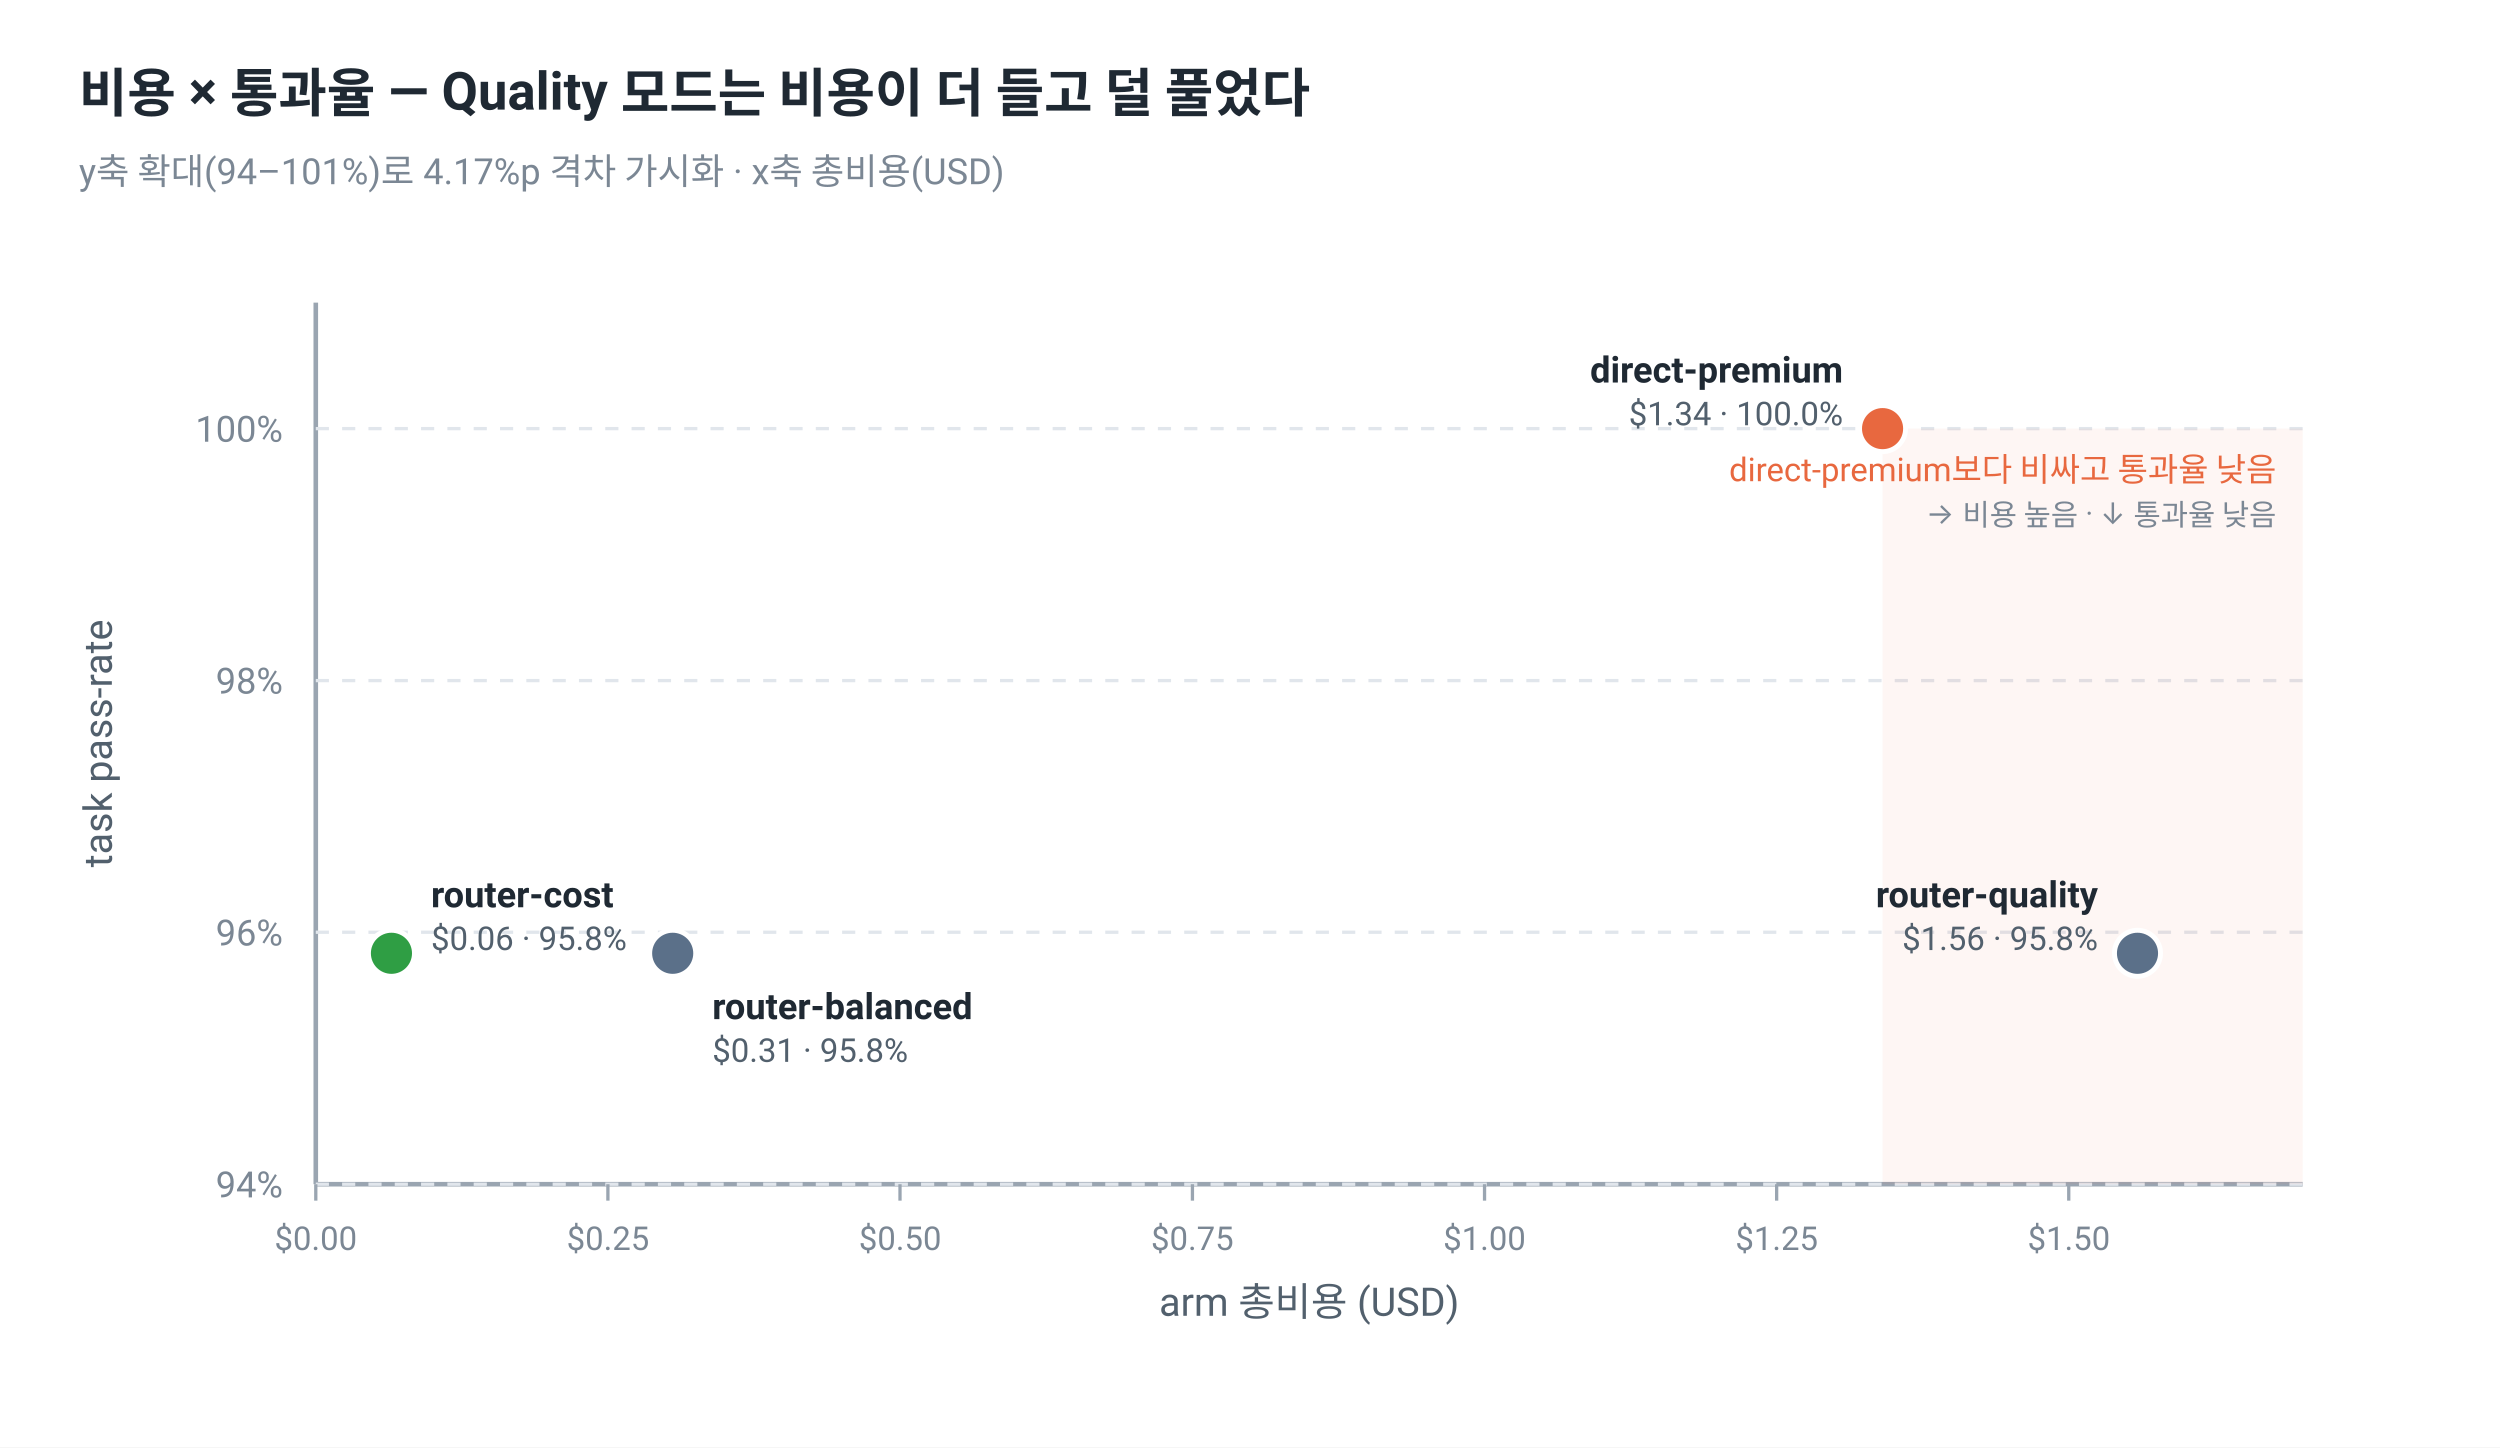
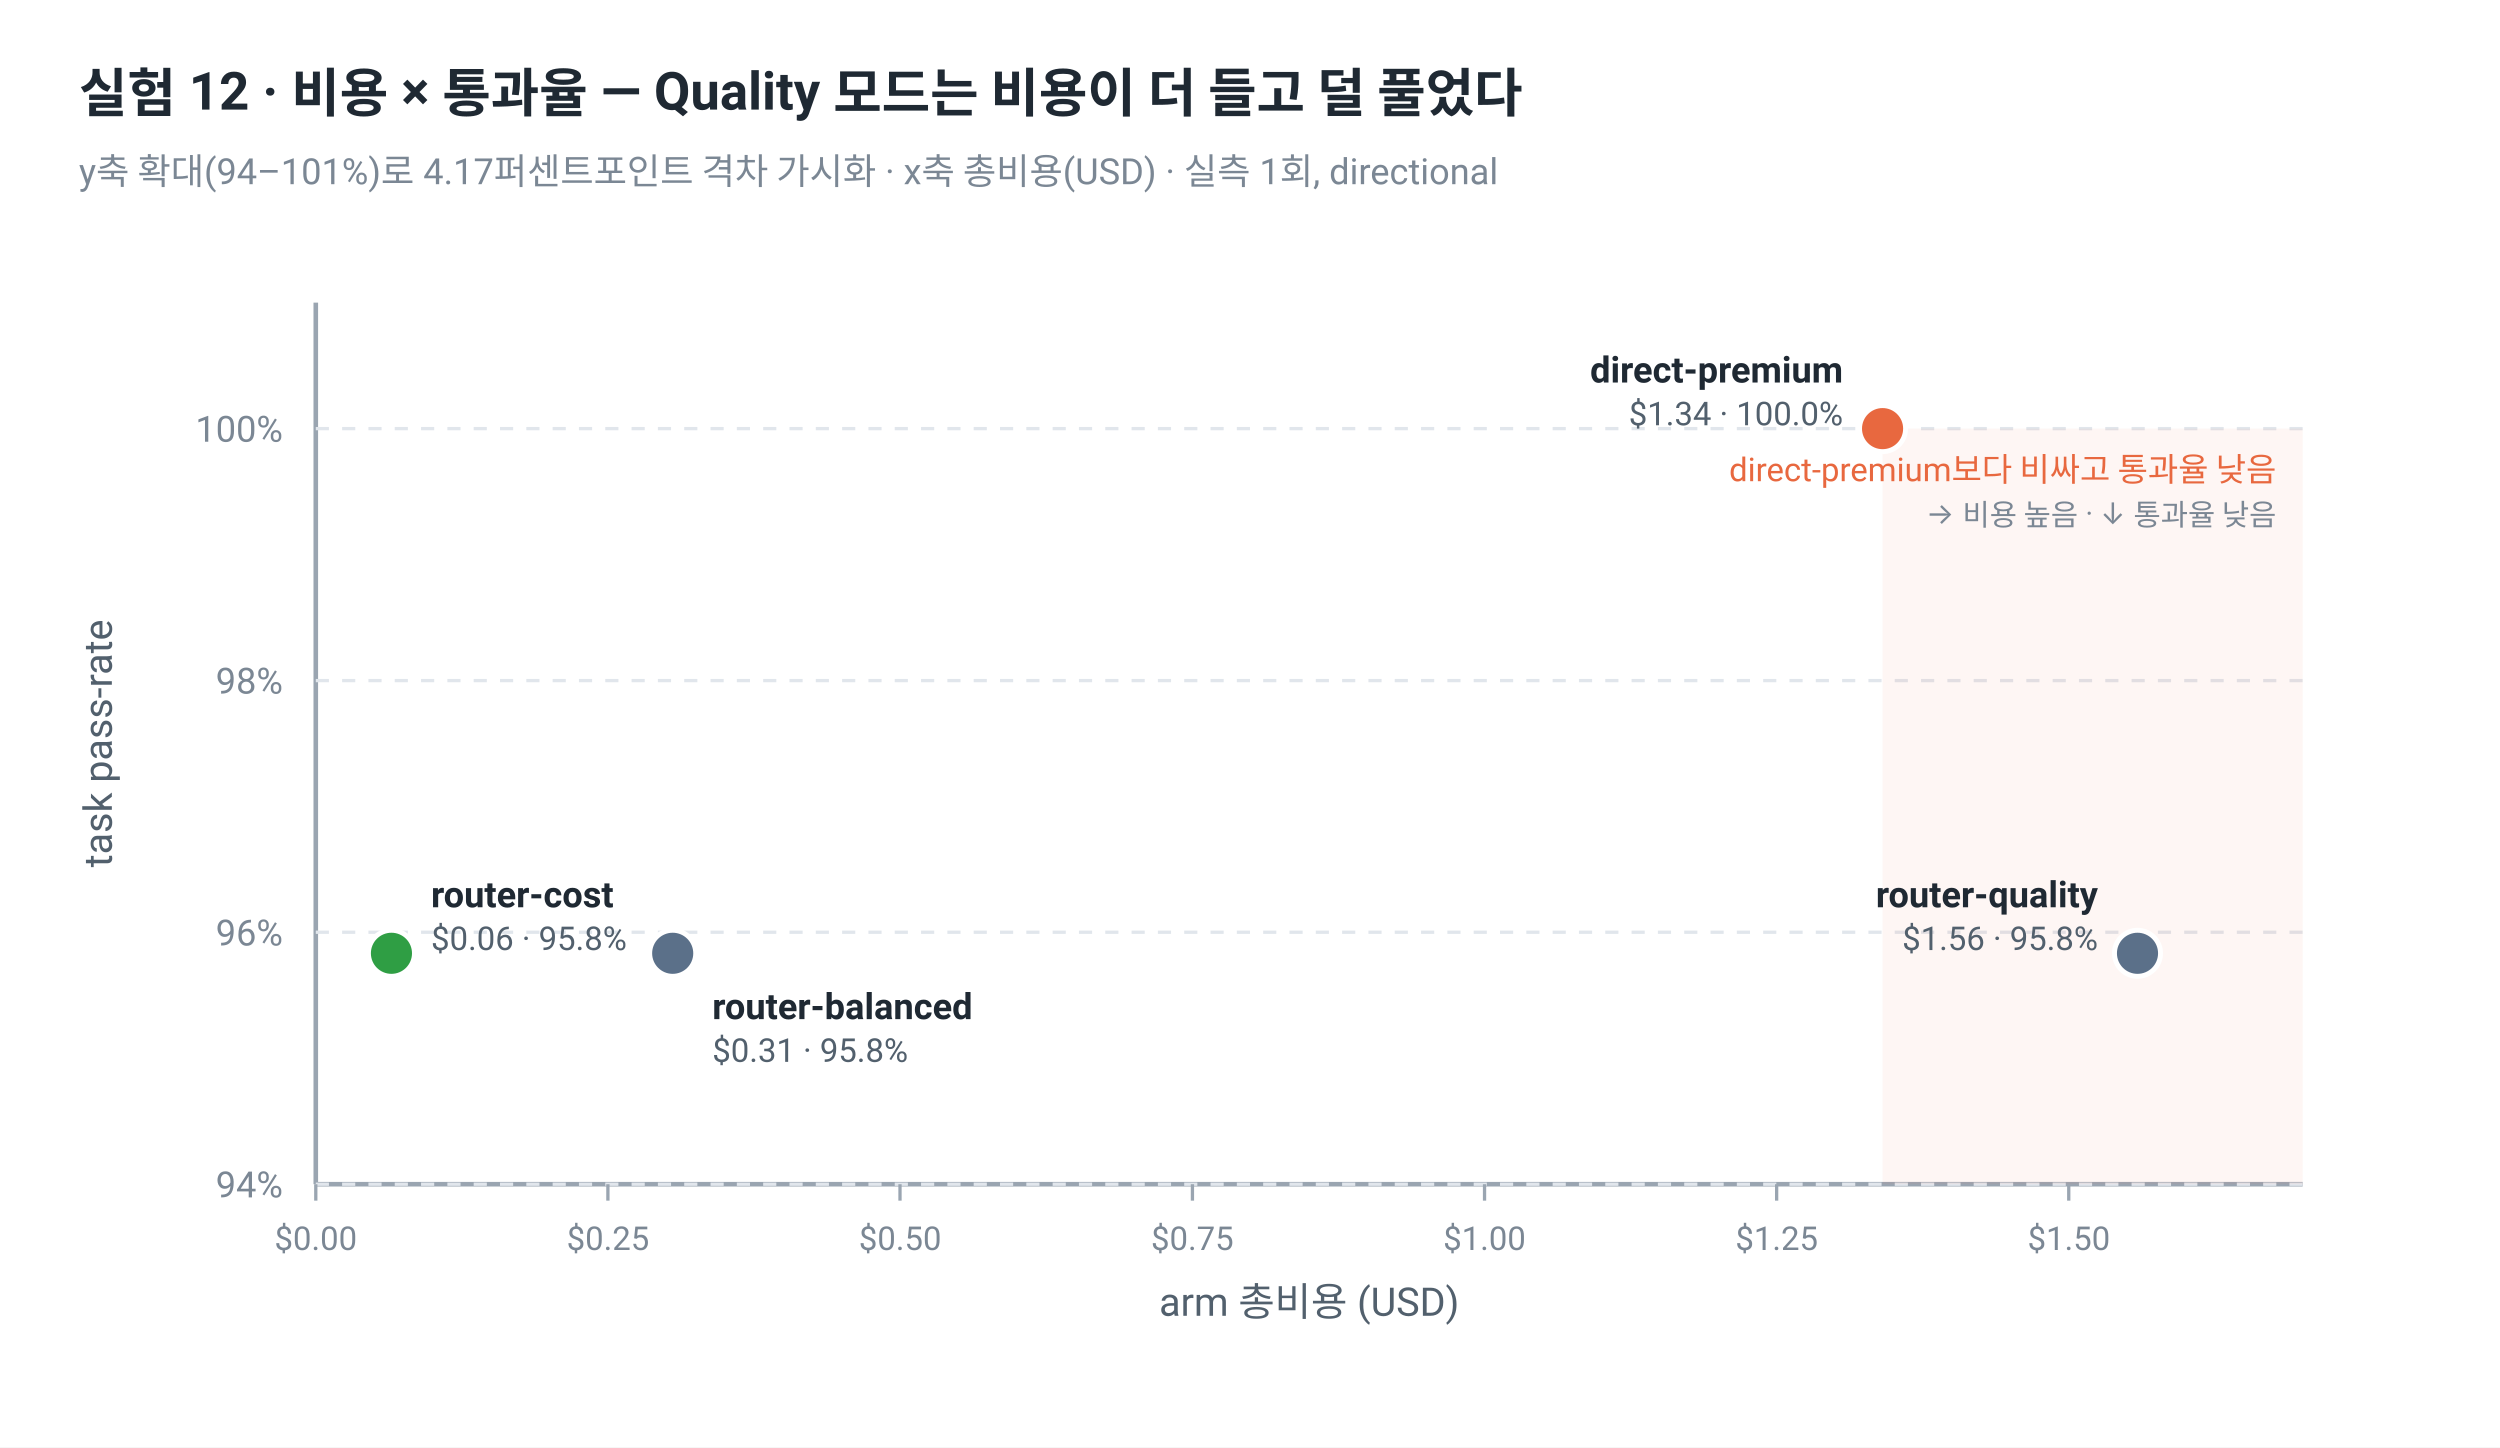
- <svg xmlns="http://www.w3.org/2000/svg" width="760" height="440" viewBox="0 0 760 440" font-family="-apple-system, BlinkMacSystemFont, 'Segoe UI', Roboto, sans-serif" role="img" aria-label="Cost versus pass-rate scatter. direct-premium costs less and has a higher pass rate than router-quality. router-cost has the lowest cost among the router arms with the same pass rate.">
+ <svg xmlns="http://www.w3.org/2000/svg" width="760" height="440" viewBox="0 0 760 440" font-family="-apple-system, BlinkMacSystemFont, 'Segoe UI', Roboto, sans-serif" role="img" aria-label="Experiment 12, one measured run. Cost versus pass-rate scatter. direct-premium costs less and has a higher pass rate than router-quality. router-cost has the lowest cost among the router arms with the same pass rate.">
  <rect x="0" y="0" width="760" height="440" fill="#ffffff" />
-   <text x="24" y="34" font-size="16" fill="#1f2933" text-anchor="start" font-weight="700">비용 × 통과율 — Quality 모드는 비용이 더 들고 덜 풀었다</text>
-   <text x="24" y="56" font-size="11" fill="#7b8794" text-anchor="start">y축 확대(94–101%)로 4.17%p 격차 가시화 · x축 총비용(USD)</text>
+   <text x="24" y="34" font-size="16" fill="#1f2933" text-anchor="start" font-weight="700">실험 12 · 비용 × 통과율 — Quality 모드는 비용이 더 들고 덜 풀었다</text>
+   <text x="24" y="56" font-size="11" fill="#7b8794" text-anchor="start">y축 확대(94–101%)로 4.17퍼센트포인트 격차 가시화 · x축 총비용(USD) · 실측 1회, directional</text>
  <line x1="96" y1="92" x2="96" y2="360" stroke="#9aa5b1" stroke-width="1.4" />
  <line x1="96" y1="360" x2="700" y2="360" stroke="#9aa5b1" stroke-width="1.4" />
  <line x1="96" y1="360.0" x2="700" y2="360.0" stroke="#e1e6ec" stroke-width="1" stroke-dasharray="4 4" />
  <text x="86" y="364.0" font-size="11" fill="#7b8794" text-anchor="end">94%</text>
  <line x1="96" y1="283.4" x2="700" y2="283.4" stroke="#e1e6ec" stroke-width="1" stroke-dasharray="4 4" />
  <text x="86" y="287.429" font-size="11" fill="#7b8794" text-anchor="end">96%</text>
  <line x1="96" y1="206.9" x2="700" y2="206.9" stroke="#e1e6ec" stroke-width="1" stroke-dasharray="4 4" />
  <text x="86" y="210.857" font-size="11" fill="#7b8794" text-anchor="end">98%</text>
  <line x1="96" y1="130.3" x2="700" y2="130.3" stroke="#e1e6ec" stroke-width="1" stroke-dasharray="4 4" />
  <text x="86" y="134.286" font-size="11" fill="#7b8794" text-anchor="end">100%</text>
  <text x="34" y="226.0" font-size="12" fill="#52606d" text-anchor="middle" transform="rotate(-90 34 226.0)">task pass-rate</text>
  <line x1="96.0" y1="360" x2="96.0" y2="365" stroke="#9aa5b1" stroke-width="1" />
  <text x="96.0" y="380" font-size="10" fill="#7b8794" text-anchor="middle">$0.00</text>
  <line x1="184.8" y1="360" x2="184.8" y2="365" stroke="#9aa5b1" stroke-width="1" />
  <text x="184.824" y="380" font-size="10" fill="#7b8794" text-anchor="middle">$0.25</text>
  <line x1="273.6" y1="360" x2="273.6" y2="365" stroke="#9aa5b1" stroke-width="1" />
  <text x="273.647" y="380" font-size="10" fill="#7b8794" text-anchor="middle">$0.50</text>
  <line x1="362.5" y1="360" x2="362.5" y2="365" stroke="#9aa5b1" stroke-width="1" />
  <text x="362.471" y="380" font-size="10" fill="#7b8794" text-anchor="middle">$0.75</text>
  <line x1="451.3" y1="360" x2="451.3" y2="365" stroke="#9aa5b1" stroke-width="1" />
  <text x="451.294" y="380" font-size="10" fill="#7b8794" text-anchor="middle">$1.00</text>
  <line x1="540.1" y1="360" x2="540.1" y2="365" stroke="#9aa5b1" stroke-width="1" />
  <text x="540.118" y="380" font-size="10" fill="#7b8794" text-anchor="middle">$1.25</text>
  <line x1="628.9" y1="360" x2="628.9" y2="365" stroke="#9aa5b1" stroke-width="1" />
  <text x="628.941" y="380" font-size="10" fill="#7b8794" text-anchor="middle">$1.50</text>
  <text x="398.0" y="400" font-size="12" fill="#52606d" text-anchor="middle">arm 총비용 (USD)</text>
  <rect x="572.3" y="130.3" width="127.7" height="229.7" fill="#e8683f" opacity="0.06" />
  <text x="692" y="146.286" font-size="10" fill="#e8683f" text-anchor="end">direct-premium보다 비싸고 통과율 낮음</text>
  <text x="692" y="159.286" font-size="9" fill="#7b8794" text-anchor="end">→ 비용 높음 · ↓ 통과율 낮음</text>
  <circle cx="119.0" cy="289.8" r="7" fill="#2f9e44" stroke="#ffffff" stroke-width="1.5" />
  <text x="131.047" y="275.811" font-size="11" fill="#1f2933" text-anchor="start" font-weight="600">router-cost</text>
  <text x="131.047" y="288.811" font-size="10" fill="#52606d" text-anchor="start">$0.06 · 95.8%</text>
  <circle cx="204.5" cy="289.8" r="7" fill="#5b7089" stroke="#ffffff" stroke-width="1.5" />
  <text x="216.54" y="309.811" font-size="11" fill="#1f2933" text-anchor="start" font-weight="600">router-balanced</text>
  <text x="216.54" y="322.811" font-size="10" fill="#52606d" text-anchor="start">$0.31 · 95.8%</text>
  <circle cx="572.3" cy="130.3" r="7" fill="#e8683f" stroke="#ffffff" stroke-width="1.5" />
  <text x="560.284" y="116.286" font-size="11" fill="#1f2933" text-anchor="end" font-weight="600">direct-premium</text>
  <text x="560.284" y="129.286" font-size="10" fill="#52606d" text-anchor="end">$1.34 · 100.0%</text>
  <circle cx="649.8" cy="289.8" r="7" fill="#5b7089" stroke="#ffffff" stroke-width="1.5" />
  <text x="637.782" y="275.811" font-size="11" fill="#1f2933" text-anchor="end" font-weight="600">router-quality</text>
  <text x="637.782" y="288.811" font-size="10" fill="#52606d" text-anchor="end">$1.56 · 95.8%</text>
</svg>
